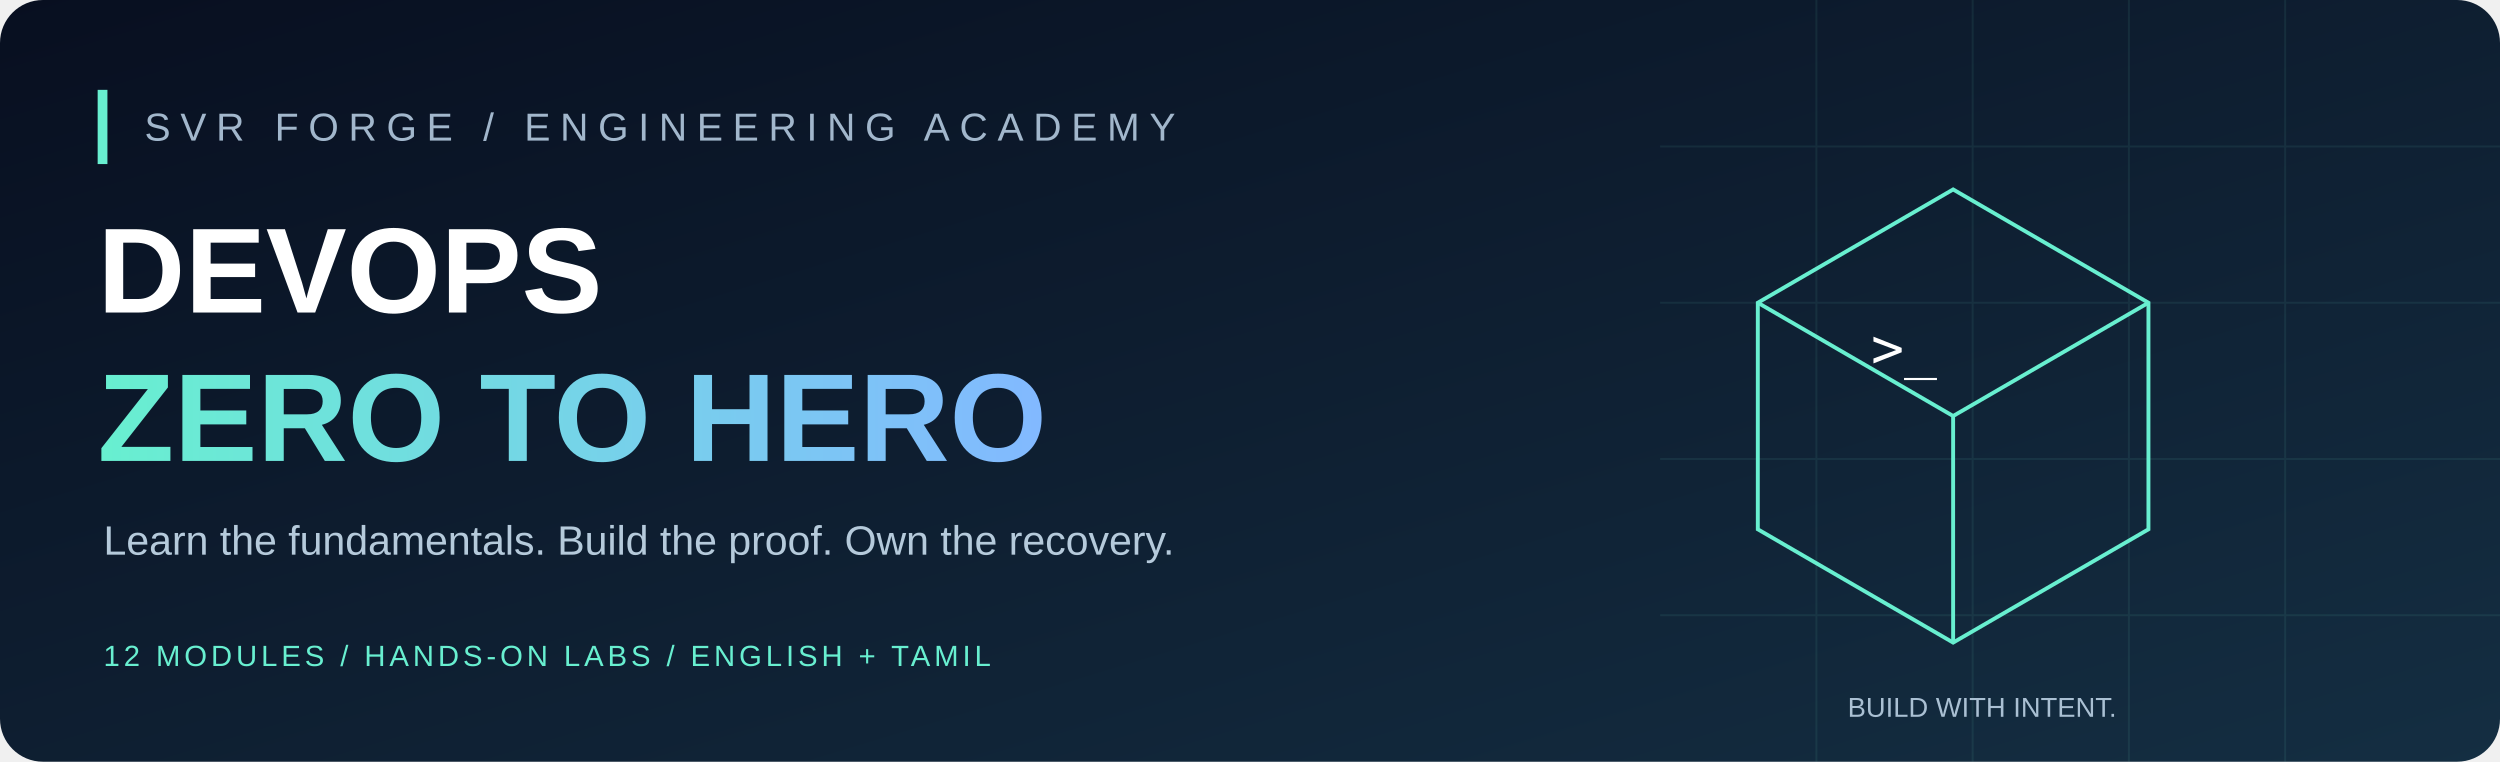
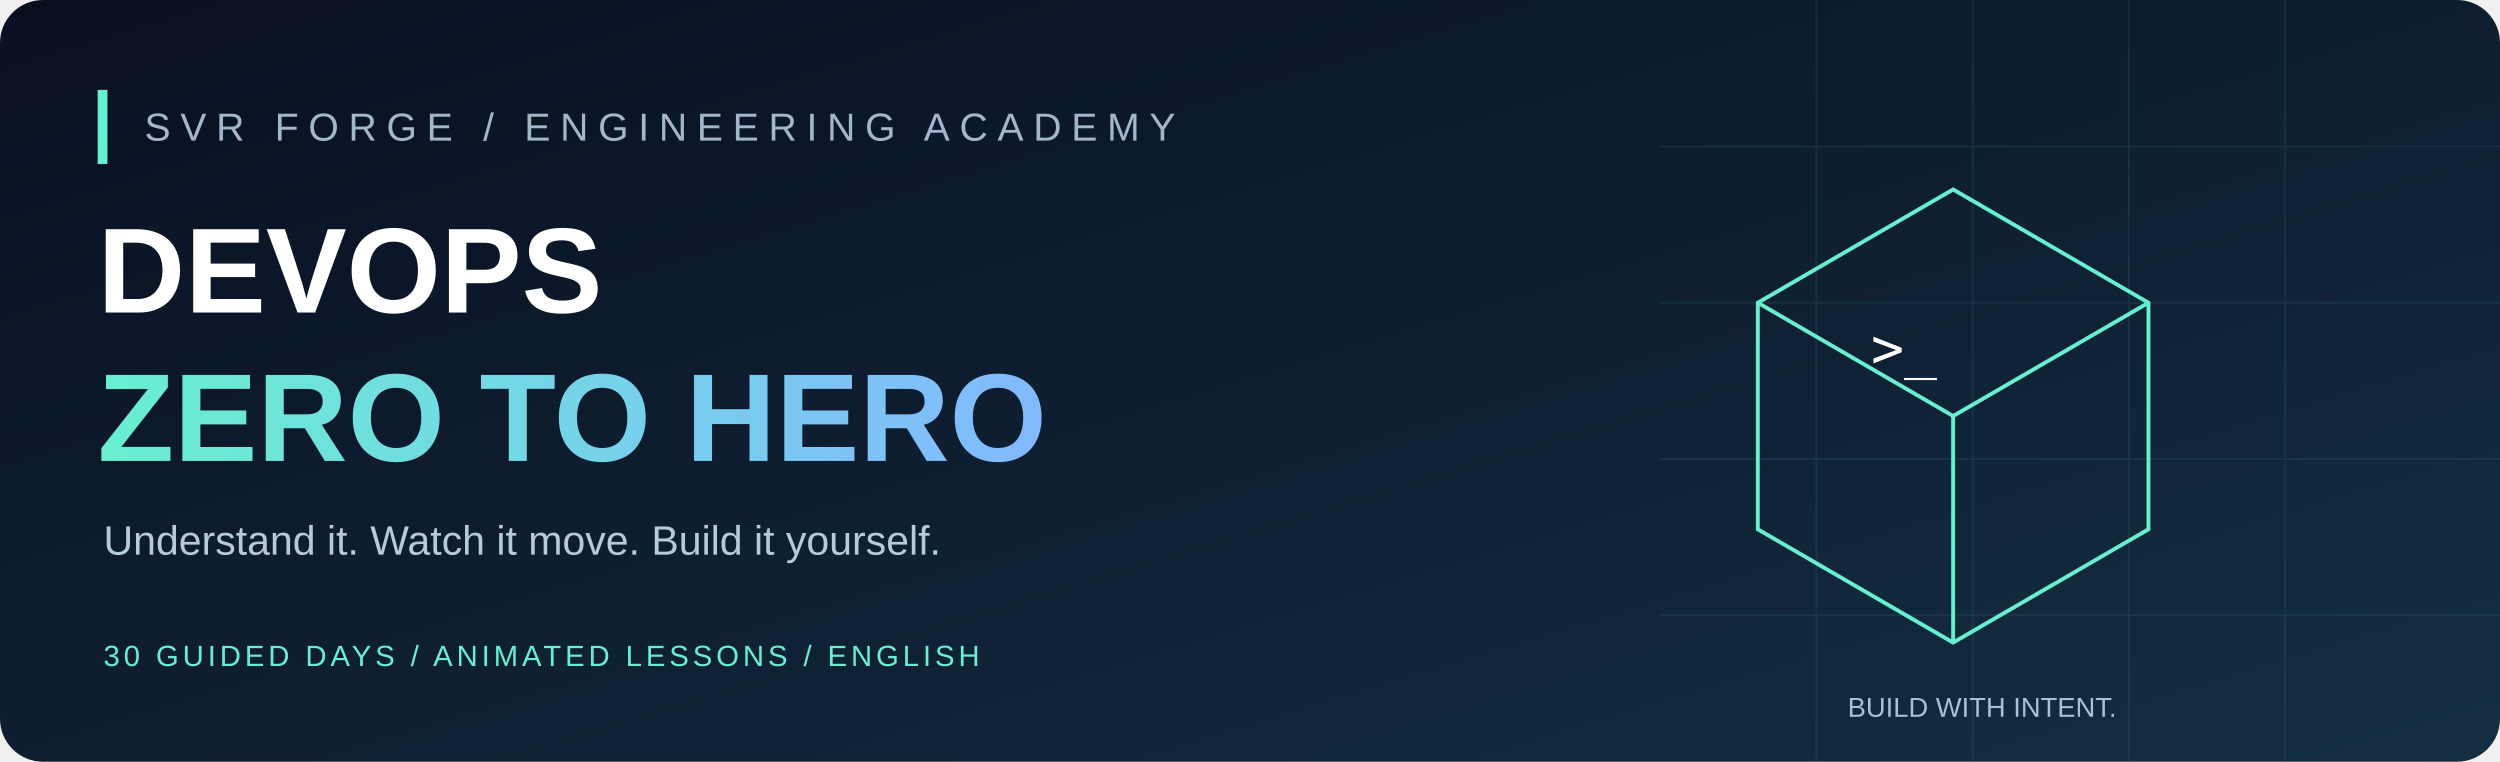
<svg xmlns="http://www.w3.org/2000/svg" width="1280" height="390" viewBox="0 0 1280 390" role="img" aria-label="SVR Forge DevOps Zero to Hero: learn, build, verify, recover">
  <defs>
    <linearGradient id="bg" x2="1" y2="1">
      <stop stop-color="#080f20" />
      <stop offset="1" stop-color="#142e42" />
    </linearGradient>
    <linearGradient id="accent">
      <stop stop-color="#68efd0" />
      <stop offset="1" stop-color="#82b9ff" />
    </linearGradient>
  </defs>
  <rect width="1280" height="390" rx="22" fill="url(#bg)" />
  <path d="M930 0v390M1010 0v390M1090 0v390M1170 0v390M850 75h430M850 155h430M850 235h430M850 315h430" stroke="#6deacf" opacity=".08" />
  <rect x="50" y="46" width="5" height="38" fill="#68efd0" />
  <text x="74" y="72" font-family="Arial,sans-serif" font-size="20" letter-spacing="5" fill="#a2b7cc">SVR FORGE / ENGINEERING ACADEMY</text>
  <text x="50" y="160" font-family="Arial,sans-serif" font-size="62" font-weight="800" fill="white">DEVOPS</text>
  <text x="50" y="236" font-family="Arial,sans-serif" font-size="64" font-weight="800" fill="url(#accent)">ZERO TO HERO</text>
-   <text x="53" y="284" font-family="Arial,sans-serif" font-size="21" fill="#b5cadb">Learn the fundamentals. Build the proof. Own the recovery.</text>
-   <text x="53" y="341" font-family="Arial,sans-serif" font-size="15" letter-spacing="2" fill="#68efd0">12 MODULES / HANDS-ON LABS / ENGLISH + TAMIL</text>
+   <text x="53" y="284" font-family="Arial,sans-serif" font-size="21" fill="#b5cadb">Understand it. Watch it move. Build it yourself.</text>
+   <text x="53" y="341" font-family="Arial,sans-serif" font-size="15" letter-spacing="2" fill="#68efd0">30 GUIDED DAYS / ANIMATED LESSONS / ENGLISH</text>
  <g fill="none" stroke="#68efd0" stroke-width="2">
    <path d="M1000 97l100 58v116l-100 58-100-58V155z" />
    <path d="M900 155l100 58 100-58M1000 213v116" />
  </g>
  <text x="958" y="188" font-family="monospace" font-size="28" fill="white">&gt;_</text>
  <text x="946" y="367" font-family="Arial,sans-serif" font-size="14" fill="#aac0d3">BUILD WITH INTENT.</text>
</svg>
